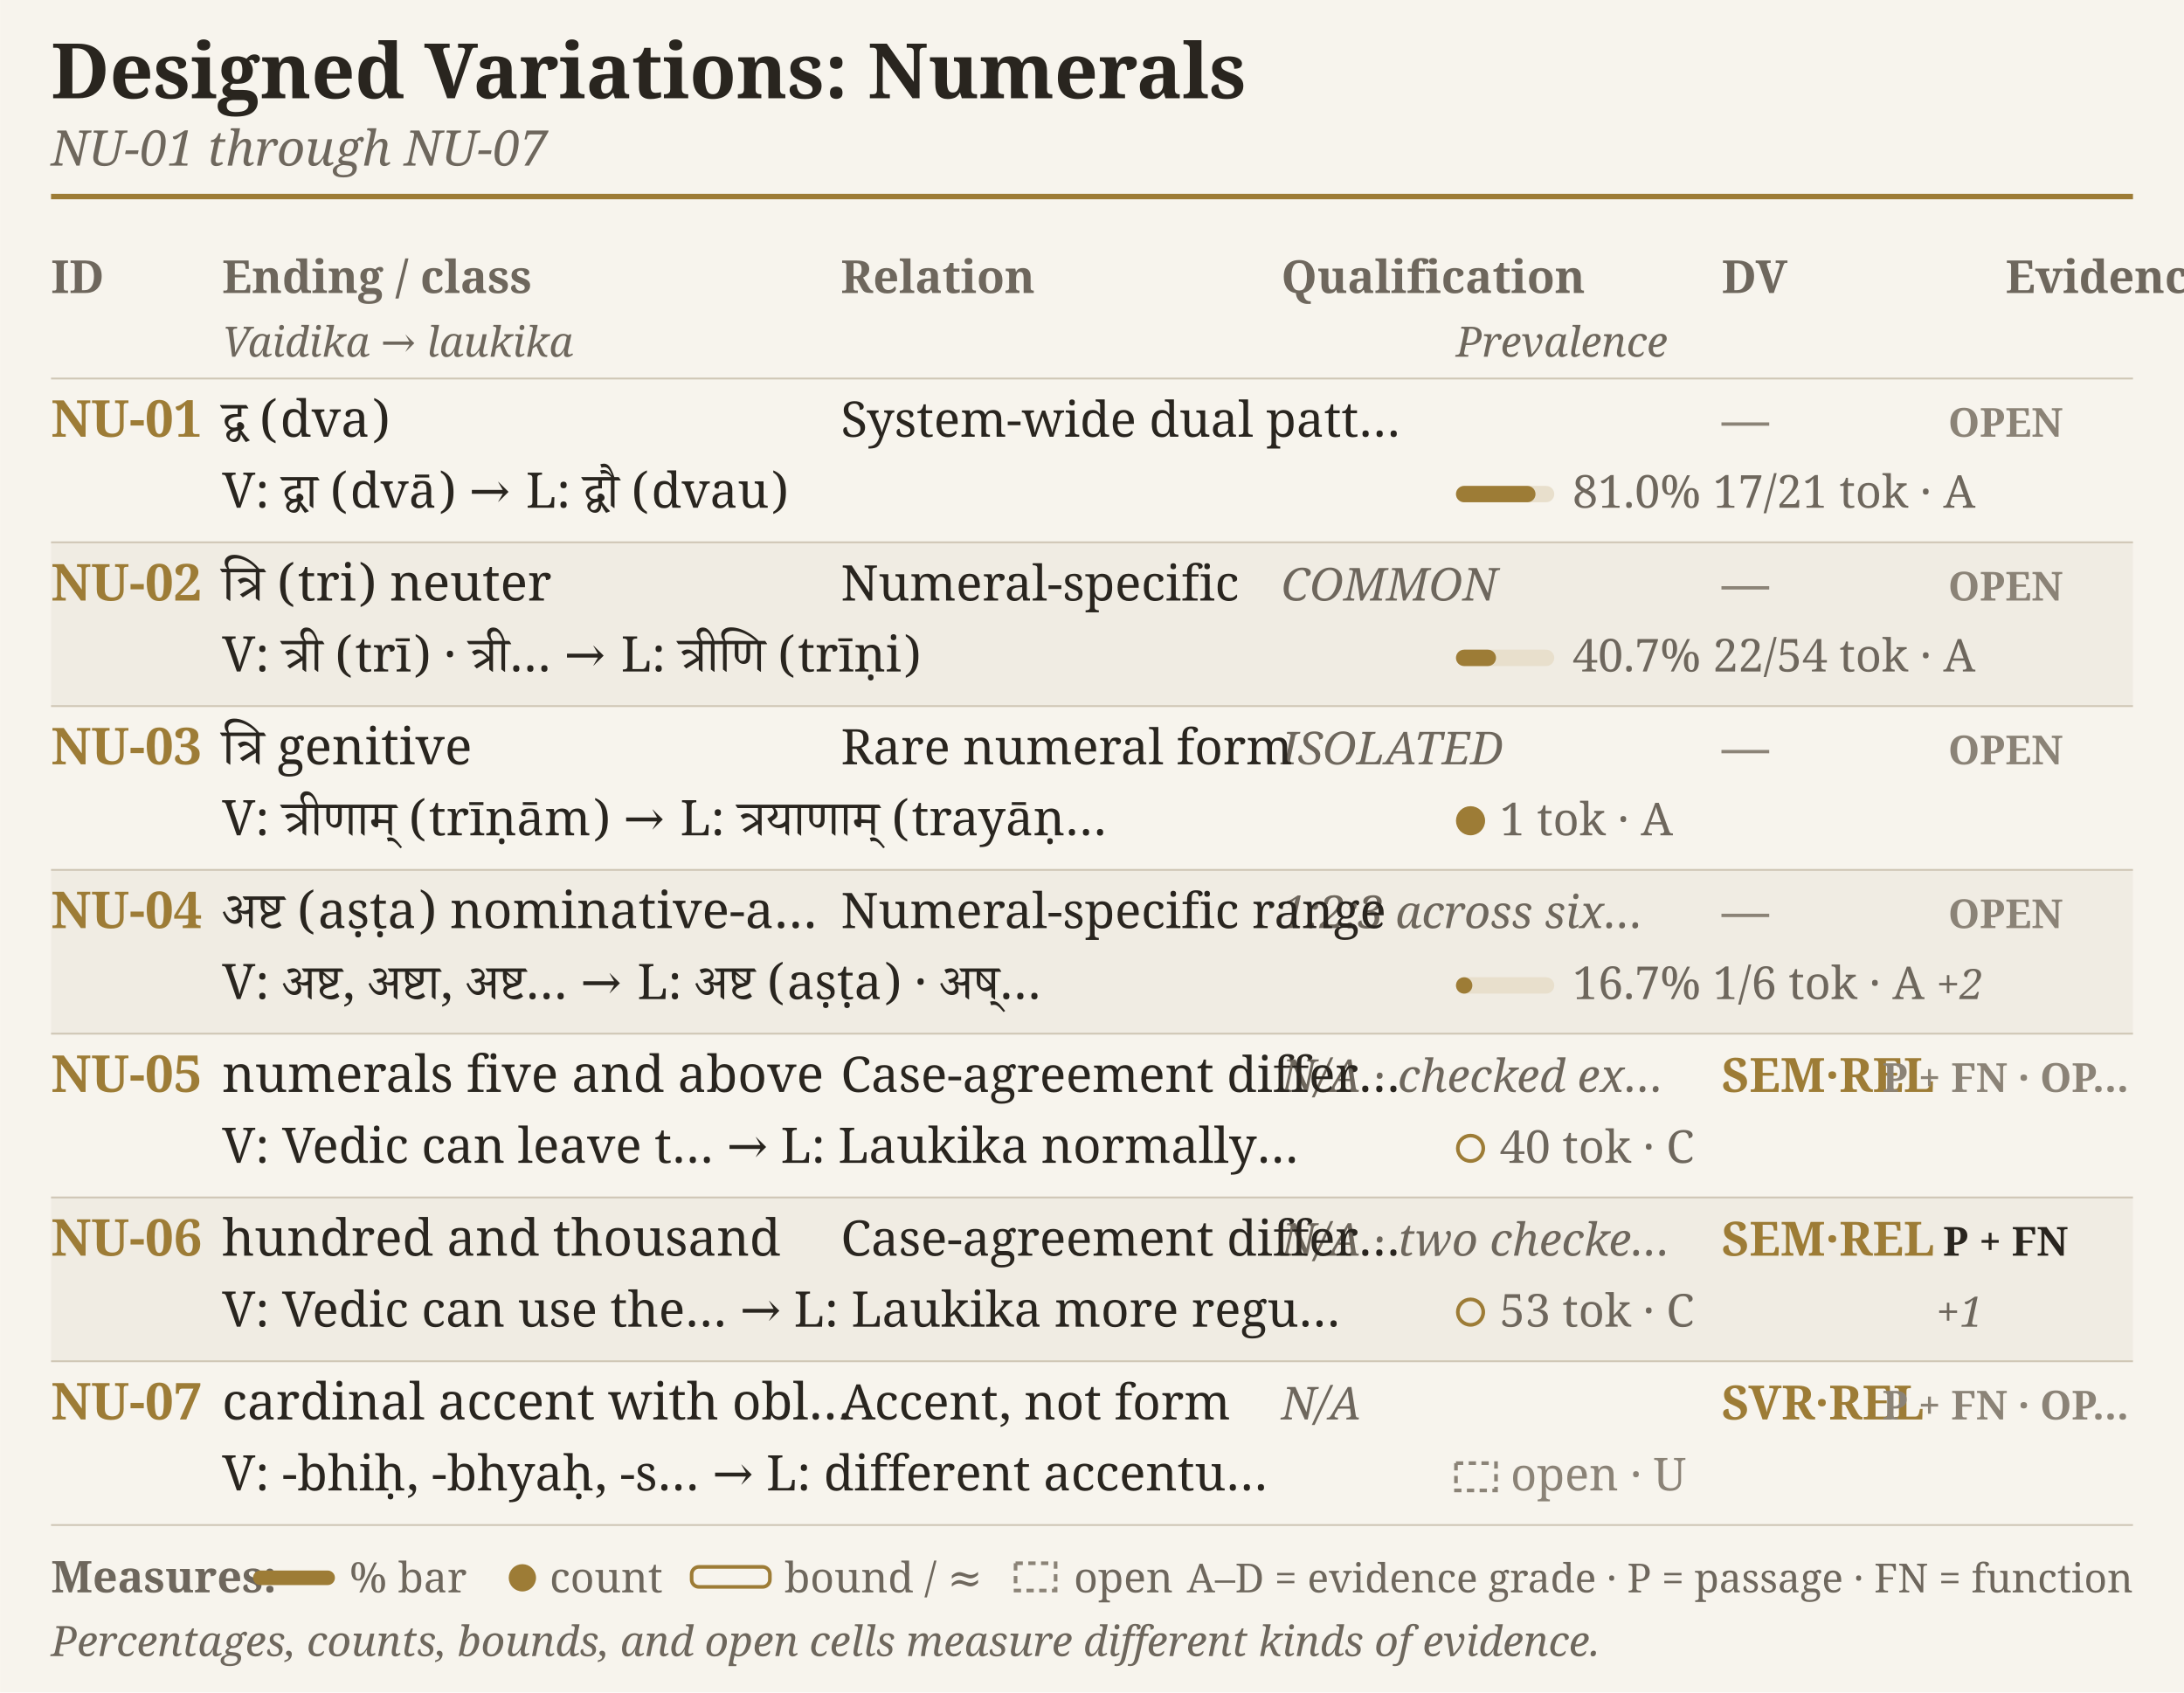
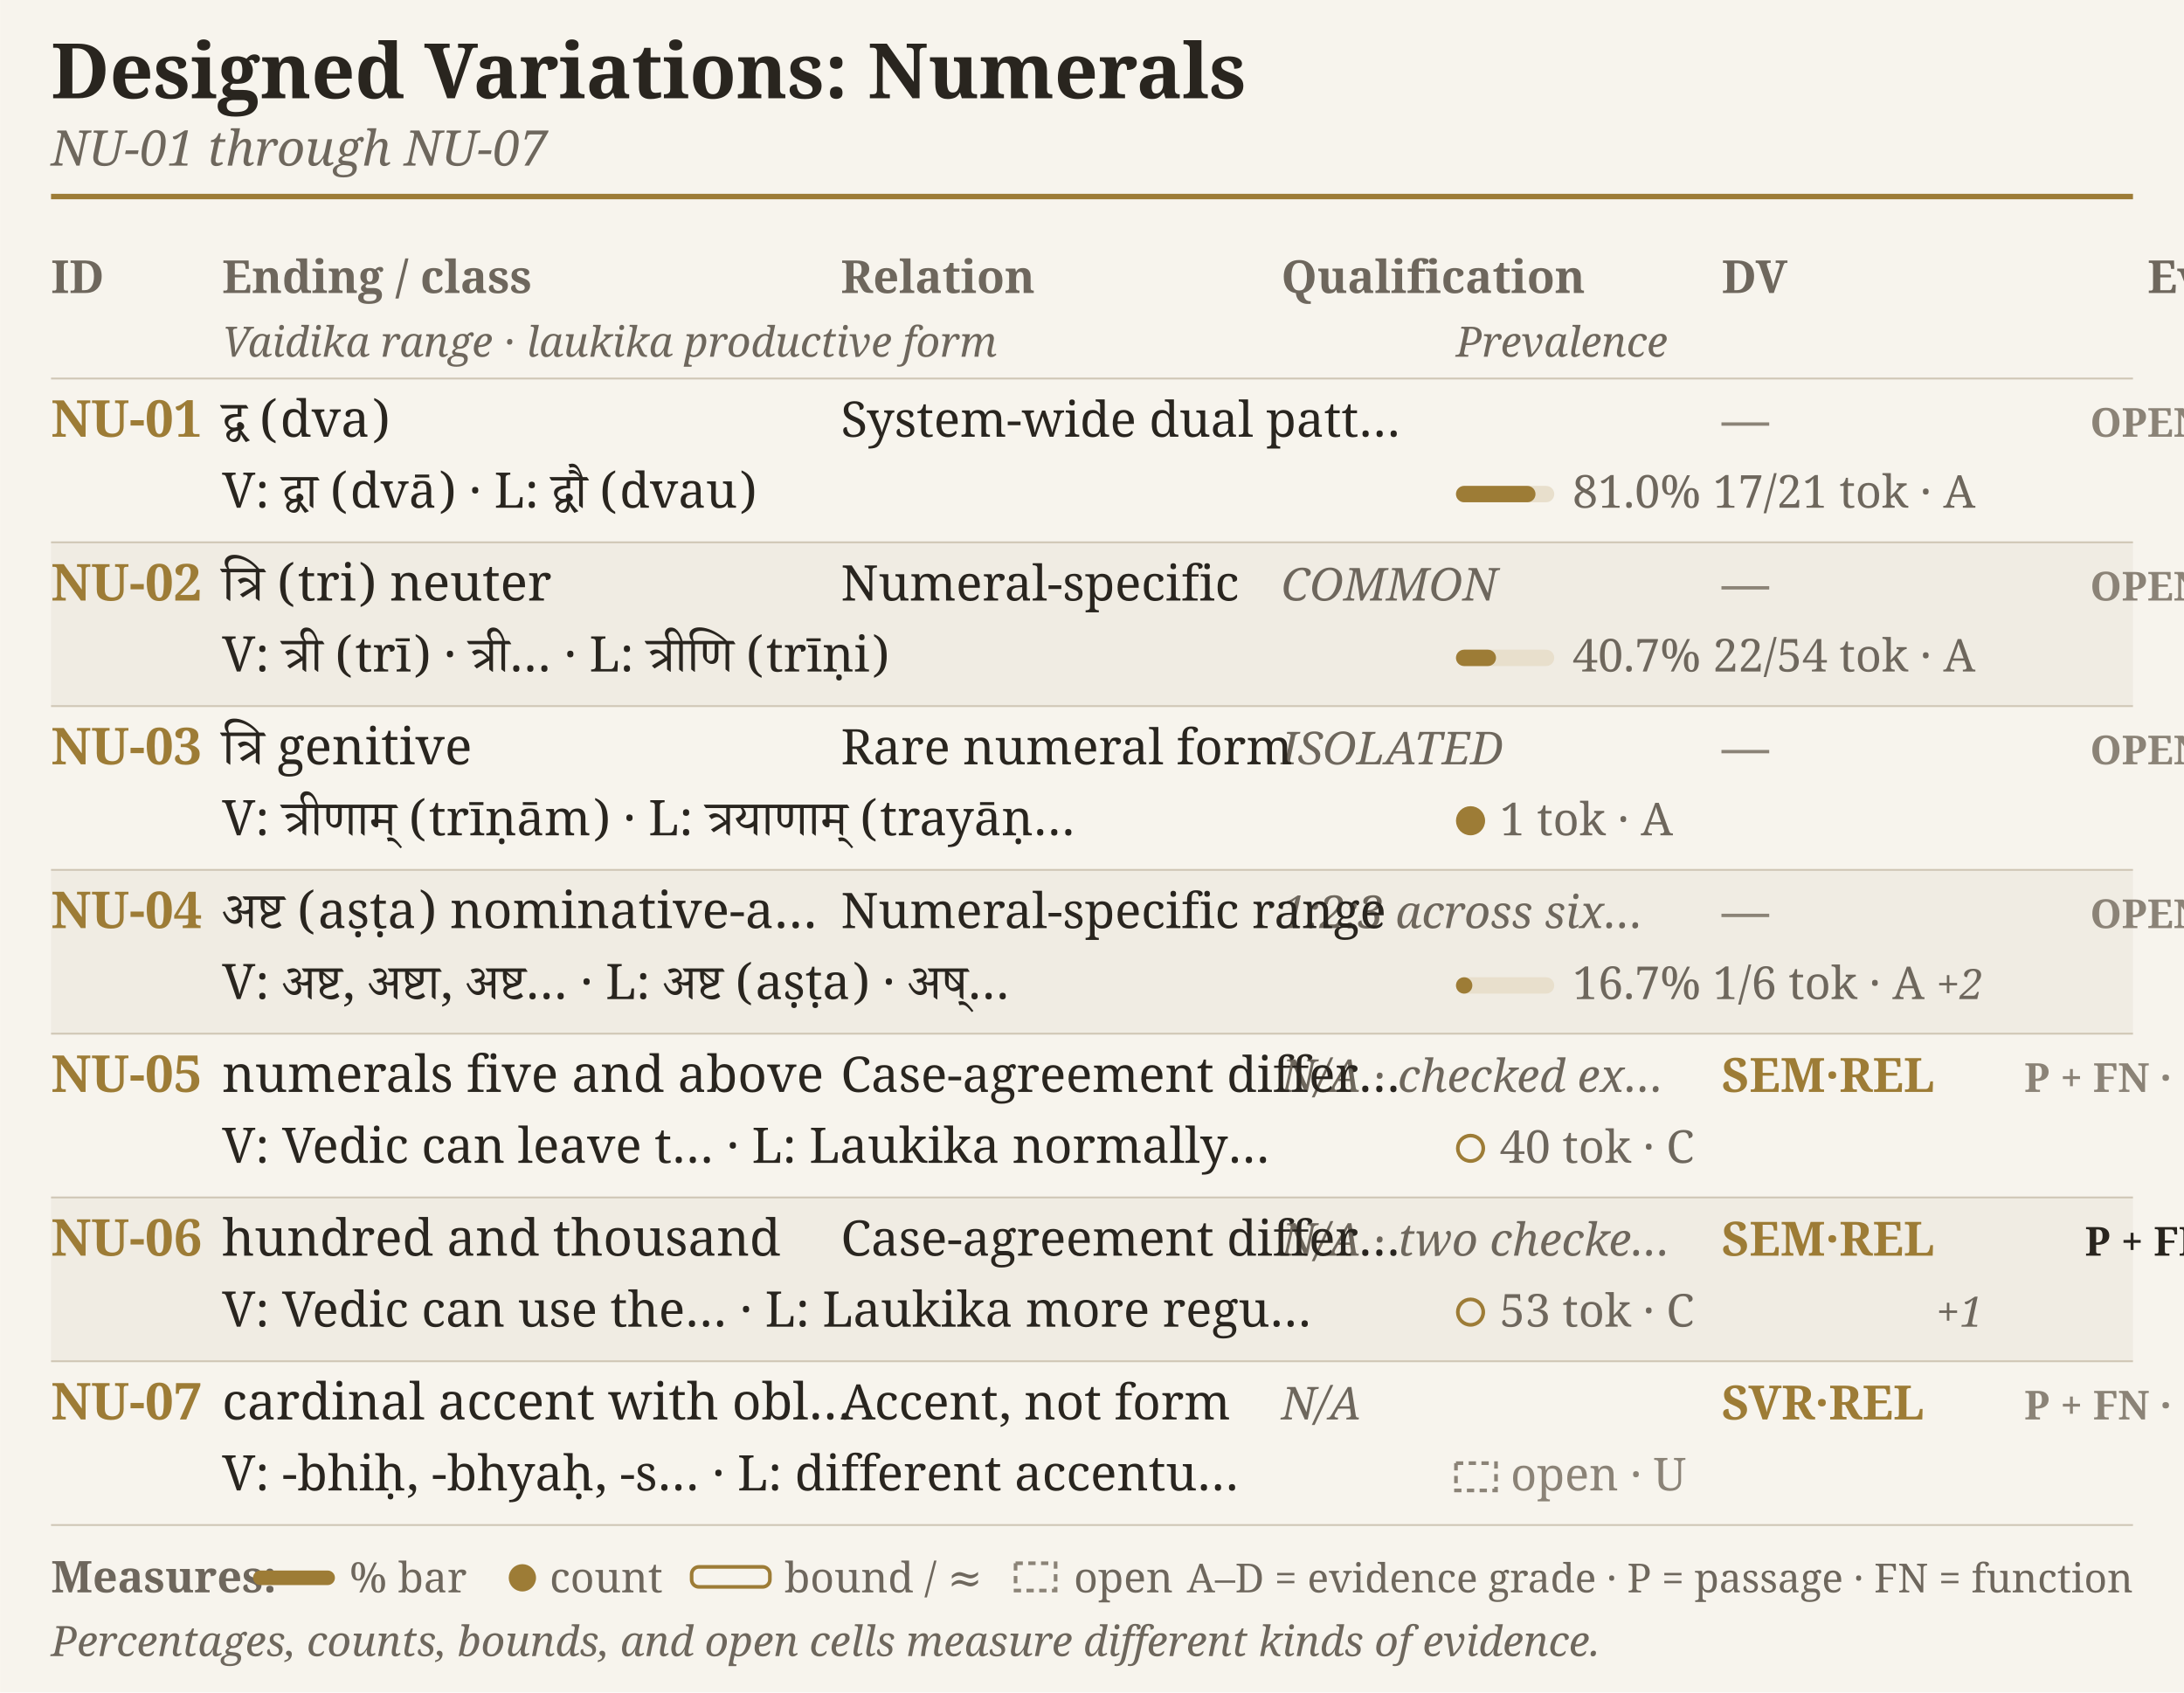
<svg xmlns="http://www.w3.org/2000/svg" width="4.75in" height="3.681in" viewBox="0 0 1200 930">
  <rect width="1200" height="930" fill="#f7f4ed" />
  <text x="28.0" y="54.0" font-family="EB Garamond, Charter, Georgia, serif" font-size="42" font-weight="600" font-style="normal" fill="#29251f" text-anchor="start">Designed Variations: Numerals</text>
  <text x="28.0" y="91.0" font-family="EB Garamond, Charter, Georgia, serif" font-size="27" font-weight="400" font-style="italic" fill="#6e675d" text-anchor="start">NU-01 through NU-07</text>
  <line x1="28" y1="108" x2="1172" y2="108" stroke="#9d7c36" stroke-width="3" />
  <text x="28.0" y="161.0" font-family="EB Garamond, Charter, Georgia, serif" font-size="25" font-weight="600" font-style="normal" fill="#6e675d" text-anchor="start">ID</text>
  <text x="122.0" y="161.0" font-family="EB Garamond, Charter, Georgia, serif" font-size="25" font-weight="600" font-style="normal" fill="#6e675d" text-anchor="start">Ending / class</text>
  <text x="462.0" y="161.0" font-family="EB Garamond, Charter, Georgia, serif" font-size="25" font-weight="600" font-style="normal" fill="#6e675d" text-anchor="start">Relation</text>
  <text x="704.0" y="161.0" font-family="EB Garamond, Charter, Georgia, serif" font-size="25" font-weight="600" font-style="normal" fill="#6e675d" text-anchor="start">Qualification</text>
  <text x="946.0" y="161.0" font-family="EB Garamond, Charter, Georgia, serif" font-size="25" font-weight="600" font-style="normal" fill="#6e675d" text-anchor="start">DV</text>
-   <text x="1102.0" y="161.0" font-family="EB Garamond, Charter, Georgia, serif" font-size="25" font-weight="600" font-style="normal" fill="#6e675d" text-anchor="start">Evidence</text>
-   <text x="122.0" y="196.0" font-family="EB Garamond, Charter, Georgia, serif" font-size="23" font-weight="400" font-style="italic" fill="#6e675d" text-anchor="start">Vaidika → laukika</text>
+   <text x="1180.0" y="161.0" font-family="EB Garamond, Charter, Georgia, serif" font-size="25" font-weight="600" font-style="normal" fill="#6e675d" text-anchor="start">Evidence</text>
+   <text x="122.0" y="196.0" font-family="EB Garamond, Charter, Georgia, serif" font-size="23" font-weight="400" font-style="italic" fill="#6e675d" text-anchor="start">Vaidika range · laukika productive form</text>
  <text x="800.0" y="196.0" font-family="EB Garamond, Charter, Georgia, serif" font-size="23" font-weight="400" font-style="italic" fill="#6e675d" text-anchor="start">Prevalence</text>
  <line x1="28" y1="208" x2="1172" y2="208" stroke="#cfc6b5" stroke-width="1" />
  <text x="28.0" y="240.0" font-family="EB Garamond, Charter, Georgia, serif" font-size="28" font-weight="600" font-style="normal" fill="#9d7c36" text-anchor="start">NU-01</text>
  <text x="122.0" y="240.0" font-family="Adobe Devanagari, Noto Serif Devanagari, serif" font-size="28" font-weight="400" font-style="normal" fill="#29251f" text-anchor="start">द्व (dva)</text>
  <text x="462.0" y="240.0" font-family="Adobe Devanagari, Noto Serif Devanagari, serif" font-size="27" font-weight="400" font-style="normal" fill="#29251f" text-anchor="start">System-wide dual patt…</text>
-   <text x="122.0" y="279.0" font-family="Adobe Devanagari, Noto Serif Devanagari, serif" font-size="27" font-weight="400" font-style="normal" fill="#29251f" text-anchor="start">V: द्वा (dvā)  →  L: द्वौ (dvau)</text>
+   <text x="122.0" y="279.0" font-family="Adobe Devanagari, Noto Serif Devanagari, serif" font-size="27" font-weight="400" font-style="normal" fill="#29251f" text-anchor="start">V: द्वा (dvā)  ·  L: द्वौ (dvau)</text>
  <text x="946.0" y="240.0" font-family="EB Garamond, Charter, Georgia, serif" font-size="26" font-weight="600" font-style="normal" fill="#8b8377" text-anchor="start">—</text>
  <rect x="800" y="267" width="54" height="9" rx="4.5" fill="#e8dfcc" />
  <rect x="800" y="267" width="43.7" height="9" rx="4.5" fill="#9d7c36" />
  <text x="864.0" y="279.0" font-family="EB Garamond, Charter, Georgia, serif" font-size="25" font-weight="400" font-style="normal" fill="#6e675d" text-anchor="start">81.0% 17/21 tok · A</text>
-   <text x="1102.0" y="240.0" font-family="EB Garamond, Charter, Georgia, serif" font-size="22" font-weight="600" font-style="normal" fill="#8b8377" text-anchor="middle">OPEN</text>
+   <text x="1180.0" y="240.0" font-family="EB Garamond, Charter, Georgia, serif" font-size="22" font-weight="600" font-style="normal" fill="#8b8377" text-anchor="middle">OPEN</text>
  <rect x="28" y="298" width="1144" height="90" fill="#f0ece3" />
  <line x1="28" y1="298" x2="1172" y2="298" stroke="#cfc6b5" stroke-width="1" />
  <text x="28.0" y="330.0" font-family="EB Garamond, Charter, Georgia, serif" font-size="28" font-weight="600" font-style="normal" fill="#9d7c36" text-anchor="start">NU-02</text>
  <text x="122.0" y="330.0" font-family="Adobe Devanagari, Noto Serif Devanagari, serif" font-size="28" font-weight="400" font-style="normal" fill="#29251f" text-anchor="start">त्रि (tri) neuter</text>
  <text x="704.0" y="330.0" font-family="EB Garamond, Charter, Georgia, serif" font-size="25" font-weight="400" font-style="italic" fill="#6e675d" text-anchor="start">COMMON</text>
  <text x="462.0" y="330.0" font-family="Adobe Devanagari, Noto Serif Devanagari, serif" font-size="27" font-weight="400" font-style="normal" fill="#29251f" text-anchor="start">Numeral-specific</text>
-   <text x="122.0" y="369.0" font-family="Adobe Devanagari, Noto Serif Devanagari, serif" font-size="27" font-weight="400" font-style="normal" fill="#29251f" text-anchor="start">V: त्री (trī) · त्री…  →  L: त्रीणि (trīṇi)</text>
+   <text x="122.0" y="369.0" font-family="Adobe Devanagari, Noto Serif Devanagari, serif" font-size="27" font-weight="400" font-style="normal" fill="#29251f" text-anchor="start">V: त्री (trī) · त्री…  ·  L: त्रीणि (trīṇi)</text>
  <text x="946.0" y="330.0" font-family="EB Garamond, Charter, Georgia, serif" font-size="26" font-weight="600" font-style="normal" fill="#8b8377" text-anchor="start">—</text>
  <rect x="800" y="357" width="54" height="9" rx="4.5" fill="#e8dfcc" />
  <rect x="800" y="357" width="22.0" height="9" rx="4.5" fill="#9d7c36" />
  <text x="864.0" y="369.0" font-family="EB Garamond, Charter, Georgia, serif" font-size="25" font-weight="400" font-style="normal" fill="#6e675d" text-anchor="start">40.7% 22/54 tok · A</text>
-   <text x="1102.0" y="330.0" font-family="EB Garamond, Charter, Georgia, serif" font-size="22" font-weight="600" font-style="normal" fill="#8b8377" text-anchor="middle">OPEN</text>
+   <text x="1180.0" y="330.0" font-family="EB Garamond, Charter, Georgia, serif" font-size="22" font-weight="600" font-style="normal" fill="#8b8377" text-anchor="middle">OPEN</text>
  <line x1="28" y1="388" x2="1172" y2="388" stroke="#cfc6b5" stroke-width="1" />
  <text x="28.0" y="420.0" font-family="EB Garamond, Charter, Georgia, serif" font-size="28" font-weight="600" font-style="normal" fill="#9d7c36" text-anchor="start">NU-03</text>
  <text x="122.0" y="420.0" font-family="Adobe Devanagari, Noto Serif Devanagari, serif" font-size="28" font-weight="400" font-style="normal" fill="#29251f" text-anchor="start">त्रि genitive</text>
  <text x="704.0" y="420.0" font-family="EB Garamond, Charter, Georgia, serif" font-size="25" font-weight="400" font-style="italic" fill="#6e675d" text-anchor="start">ISOLATED</text>
  <text x="462.0" y="420.0" font-family="Adobe Devanagari, Noto Serif Devanagari, serif" font-size="27" font-weight="400" font-style="normal" fill="#29251f" text-anchor="start">Rare numeral form</text>
-   <text x="122.0" y="459.0" font-family="Adobe Devanagari, Noto Serif Devanagari, serif" font-size="27" font-weight="400" font-style="normal" fill="#29251f" text-anchor="start">V: त्रीणाम् (trīṇām)  →  L: त्रयाणाम् (trayāṇ…</text>
+   <text x="122.0" y="459.0" font-family="Adobe Devanagari, Noto Serif Devanagari, serif" font-size="27" font-weight="400" font-style="normal" fill="#29251f" text-anchor="start">V: त्रीणाम् (trīṇām)  ·  L: त्रयाणाम् (trayāṇ…</text>
  <text x="946.0" y="420.0" font-family="EB Garamond, Charter, Georgia, serif" font-size="26" font-weight="600" font-style="normal" fill="#8b8377" text-anchor="start">—</text>
  <circle cx="808" cy="451" r="7" fill="#9d7c36" stroke="#9d7c36" stroke-width="2" />
  <text x="824.0" y="459.0" font-family="EB Garamond, Charter, Georgia, serif" font-size="25" font-weight="400" font-style="normal" fill="#6e675d" text-anchor="start">1 tok · A</text>
-   <text x="1102.0" y="420.0" font-family="EB Garamond, Charter, Georgia, serif" font-size="22" font-weight="600" font-style="normal" fill="#8b8377" text-anchor="middle">OPEN</text>
+   <text x="1180.0" y="420.0" font-family="EB Garamond, Charter, Georgia, serif" font-size="22" font-weight="600" font-style="normal" fill="#8b8377" text-anchor="middle">OPEN</text>
  <rect x="28" y="478" width="1144" height="90" fill="#f0ece3" />
  <line x1="28" y1="478" x2="1172" y2="478" stroke="#cfc6b5" stroke-width="1" />
  <text x="28.0" y="510.0" font-family="EB Garamond, Charter, Georgia, serif" font-size="28" font-weight="600" font-style="normal" fill="#9d7c36" text-anchor="start">NU-04</text>
  <text x="122.0" y="510.0" font-family="Adobe Devanagari, Noto Serif Devanagari, serif" font-size="28" font-weight="400" font-style="normal" fill="#29251f" text-anchor="start">अष्ट (aṣṭa) nominative-a…</text>
  <text x="704.0" y="510.0" font-family="EB Garamond, Charter, Georgia, serif" font-size="25" font-weight="400" font-style="italic" fill="#6e675d" text-anchor="start">1:2:3 across six…</text>
  <text x="462.0" y="510.0" font-family="Adobe Devanagari, Noto Serif Devanagari, serif" font-size="27" font-weight="400" font-style="normal" fill="#29251f" text-anchor="start">Numeral-specific range</text>
-   <text x="122.0" y="549.0" font-family="Adobe Devanagari, Noto Serif Devanagari, serif" font-size="27" font-weight="400" font-style="normal" fill="#29251f" text-anchor="start">V: अष्ट, अष्टा, अष्ट…  →  L: अष्ट (aṣṭa) · अष्…</text>
+   <text x="122.0" y="549.0" font-family="Adobe Devanagari, Noto Serif Devanagari, serif" font-size="27" font-weight="400" font-style="normal" fill="#29251f" text-anchor="start">V: अष्ट, अष्टा, अष्ट…  ·  L: अष्ट (aṣṭa) · अष्…</text>
  <text x="946.0" y="510.0" font-family="EB Garamond, Charter, Georgia, serif" font-size="26" font-weight="600" font-style="normal" fill="#8b8377" text-anchor="start">—</text>
  <rect x="800" y="537" width="54" height="9" rx="4.5" fill="#e8dfcc" />
  <rect x="800" y="537" width="9.0" height="9" rx="4.5" fill="#9d7c36" />
  <text x="864.0" y="549.0" font-family="EB Garamond, Charter, Georgia, serif" font-size="25" font-weight="400" font-style="normal" fill="#6e675d" text-anchor="start">16.7% 1/6 tok · A</text>
  <text x="1064.0" y="549.0" font-family="EB Garamond, Charter, Georgia, serif" font-size="23" font-weight="400" font-style="italic" fill="#6e675d" text-anchor="start">+2</text>
-   <text x="1102.0" y="510.0" font-family="EB Garamond, Charter, Georgia, serif" font-size="22" font-weight="600" font-style="normal" fill="#8b8377" text-anchor="middle">OPEN</text>
+   <text x="1180.0" y="510.0" font-family="EB Garamond, Charter, Georgia, serif" font-size="22" font-weight="600" font-style="normal" fill="#8b8377" text-anchor="middle">OPEN</text>
  <line x1="28" y1="568" x2="1172" y2="568" stroke="#cfc6b5" stroke-width="1" />
  <text x="28.0" y="600.0" font-family="EB Garamond, Charter, Georgia, serif" font-size="28" font-weight="600" font-style="normal" fill="#9d7c36" text-anchor="start">NU-05</text>
  <text x="122.0" y="600.0" font-family="Adobe Devanagari, Noto Serif Devanagari, serif" font-size="28" font-weight="400" font-style="normal" fill="#29251f" text-anchor="start">numerals five and above</text>
  <text x="704.0" y="600.0" font-family="EB Garamond, Charter, Georgia, serif" font-size="25" font-weight="400" font-style="italic" fill="#6e675d" text-anchor="start">N/A · checked ex…</text>
  <text x="462.0" y="600.0" font-family="Adobe Devanagari, Noto Serif Devanagari, serif" font-size="27" font-weight="400" font-style="normal" fill="#29251f" text-anchor="start">Case-agreement differ…</text>
-   <text x="122.0" y="639.0" font-family="Adobe Devanagari, Noto Serif Devanagari, serif" font-size="27" font-weight="400" font-style="normal" fill="#29251f" text-anchor="start">V: Vedic can leave t…  →  L: Laukika normally…</text>
+   <text x="122.0" y="639.0" font-family="Adobe Devanagari, Noto Serif Devanagari, serif" font-size="27" font-weight="400" font-style="normal" fill="#29251f" text-anchor="start">V: Vedic can leave t…  ·  L: Laukika normally…</text>
  <text x="946.0" y="600.0" font-family="EB Garamond, Charter, Georgia, serif" font-size="26" font-weight="600" font-style="normal" fill="#9d7c36" text-anchor="start">SEM·REL</text>
  <circle cx="808" cy="631" r="7" fill="none" stroke="#9d7c36" stroke-width="2" />
  <text x="824.0" y="639.0" font-family="EB Garamond, Charter, Georgia, serif" font-size="25" font-weight="400" font-style="normal" fill="#6e675d" text-anchor="start">40 tok · C</text>
-   <text x="1102.0" y="600.0" font-family="EB Garamond, Charter, Georgia, serif" font-size="22" font-weight="600" font-style="normal" fill="#8b8377" text-anchor="middle">P + FN · OP…</text>
+   <text x="1180.0" y="600.0" font-family="EB Garamond, Charter, Georgia, serif" font-size="22" font-weight="600" font-style="normal" fill="#8b8377" text-anchor="middle">P + FN · OP…</text>
  <rect x="28" y="658" width="1144" height="90" fill="#f0ece3" />
  <line x1="28" y1="658" x2="1172" y2="658" stroke="#cfc6b5" stroke-width="1" />
  <text x="28.0" y="690.0" font-family="EB Garamond, Charter, Georgia, serif" font-size="28" font-weight="600" font-style="normal" fill="#9d7c36" text-anchor="start">NU-06</text>
  <text x="122.0" y="690.0" font-family="Adobe Devanagari, Noto Serif Devanagari, serif" font-size="28" font-weight="400" font-style="normal" fill="#29251f" text-anchor="start">hundred and thousand</text>
  <text x="704.0" y="690.0" font-family="EB Garamond, Charter, Georgia, serif" font-size="25" font-weight="400" font-style="italic" fill="#6e675d" text-anchor="start">N/A · two checke…</text>
  <text x="462.0" y="690.0" font-family="Adobe Devanagari, Noto Serif Devanagari, serif" font-size="27" font-weight="400" font-style="normal" fill="#29251f" text-anchor="start">Case-agreement differ…</text>
-   <text x="122.0" y="729.0" font-family="Adobe Devanagari, Noto Serif Devanagari, serif" font-size="27" font-weight="400" font-style="normal" fill="#29251f" text-anchor="start">V: Vedic can use the…  →  L: Laukika more regu…</text>
+   <text x="122.0" y="729.0" font-family="Adobe Devanagari, Noto Serif Devanagari, serif" font-size="27" font-weight="400" font-style="normal" fill="#29251f" text-anchor="start">V: Vedic can use the…  ·  L: Laukika more regu…</text>
  <text x="946.0" y="690.0" font-family="EB Garamond, Charter, Georgia, serif" font-size="26" font-weight="600" font-style="normal" fill="#9d7c36" text-anchor="start">SEM·REL</text>
  <circle cx="808" cy="721" r="7" fill="none" stroke="#9d7c36" stroke-width="2" />
  <text x="824.0" y="729.0" font-family="EB Garamond, Charter, Georgia, serif" font-size="25" font-weight="400" font-style="normal" fill="#6e675d" text-anchor="start">53 tok · C</text>
  <text x="1064.0" y="729.0" font-family="EB Garamond, Charter, Georgia, serif" font-size="23" font-weight="400" font-style="italic" fill="#6e675d" text-anchor="start">+1</text>
-   <text x="1102.0" y="690.0" font-family="EB Garamond, Charter, Georgia, serif" font-size="22" font-weight="600" font-style="normal" fill="#29251f" text-anchor="middle">P + FN</text>
+   <text x="1180.0" y="690.0" font-family="EB Garamond, Charter, Georgia, serif" font-size="22" font-weight="600" font-style="normal" fill="#29251f" text-anchor="middle">P + FN</text>
  <line x1="28" y1="748" x2="1172" y2="748" stroke="#cfc6b5" stroke-width="1" />
  <text x="28.0" y="780.0" font-family="EB Garamond, Charter, Georgia, serif" font-size="28" font-weight="600" font-style="normal" fill="#9d7c36" text-anchor="start">NU-07</text>
  <text x="122.0" y="780.0" font-family="Adobe Devanagari, Noto Serif Devanagari, serif" font-size="28" font-weight="400" font-style="normal" fill="#29251f" text-anchor="start">cardinal accent with obl…</text>
  <text x="704.0" y="780.0" font-family="EB Garamond, Charter, Georgia, serif" font-size="25" font-weight="400" font-style="italic" fill="#6e675d" text-anchor="start">N/A</text>
  <text x="462.0" y="780.0" font-family="Adobe Devanagari, Noto Serif Devanagari, serif" font-size="27" font-weight="400" font-style="normal" fill="#29251f" text-anchor="start">Accent, not form</text>
-   <text x="122.0" y="819.0" font-family="Adobe Devanagari, Noto Serif Devanagari, serif" font-size="27" font-weight="400" font-style="normal" fill="#29251f" text-anchor="start">V: -bhiḥ, -bhyaḥ, -s…  →  L: different accentu…</text>
+   <text x="122.0" y="819.0" font-family="Adobe Devanagari, Noto Serif Devanagari, serif" font-size="27" font-weight="400" font-style="normal" fill="#29251f" text-anchor="start">V: -bhiḥ, -bhyaḥ, -s…  ·  L: different accentu…</text>
  <text x="946.0" y="780.0" font-family="EB Garamond, Charter, Georgia, serif" font-size="26" font-weight="600" font-style="normal" fill="#9d7c36" text-anchor="start">SVR·REL</text>
  <rect x="800" y="804" width="22" height="15" fill="none" stroke="#8b8377" stroke-width="2" stroke-dasharray="4 3" />
  <text x="830.0" y="819.0" font-family="EB Garamond, Charter, Georgia, serif" font-size="25" font-weight="400" font-style="normal" fill="#8b8377" text-anchor="start">open · U</text>
-   <text x="1102.0" y="780.0" font-family="EB Garamond, Charter, Georgia, serif" font-size="22" font-weight="600" font-style="normal" fill="#8b8377" text-anchor="middle">P + FN · OP…</text>
+   <text x="1180.0" y="780.0" font-family="EB Garamond, Charter, Georgia, serif" font-size="22" font-weight="600" font-style="normal" fill="#8b8377" text-anchor="middle">P + FN · OP…</text>
  <line x1="28" y1="838" x2="1172" y2="838" stroke="#cfc6b5" stroke-width="1" />
  <text x="28.0" y="875.0" font-family="EB Garamond, Charter, Georgia, serif" font-size="24" font-weight="600" font-style="normal" fill="#6e675d" text-anchor="start">Measures:</text>
  <rect x="139" y="863" width="45" height="8" rx="4" fill="#9d7c36" />
  <text x="192.0" y="875.0" font-family="EB Garamond, Charter, Georgia, serif" font-size="23" font-weight="400" font-style="normal" fill="#6e675d" text-anchor="start">% bar</text>
  <circle cx="287" cy="867" r="7" fill="#9d7c36" stroke="#9d7c36" />
  <text x="302.0" y="875.0" font-family="EB Garamond, Charter, Georgia, serif" font-size="23" font-weight="400" font-style="normal" fill="#6e675d" text-anchor="start">count</text>
  <rect x="380" y="861" width="43" height="11" rx="4" fill="none" stroke="#9d7c36" stroke-width="2" />
  <text x="431.0" y="875.0" font-family="EB Garamond, Charter, Georgia, serif" font-size="23" font-weight="400" font-style="normal" fill="#6e675d" text-anchor="start">bound / ≈</text>
  <rect x="558" y="859" width="22" height="15" fill="none" stroke="#8b8377" stroke-width="2" stroke-dasharray="4 3" />
  <text x="590.0" y="875.0" font-family="EB Garamond, Charter, Georgia, serif" font-size="23" font-weight="400" font-style="normal" fill="#6e675d" text-anchor="start">open</text>
  <text x="1172.0" y="875.0" font-family="EB Garamond, Charter, Georgia, serif" font-size="22" font-weight="400" font-style="normal" fill="#6e675d" text-anchor="end">A–D = evidence grade · P = passage · FN = function</text>
  <text x="28.0" y="910.0" font-family="EB Garamond, Charter, Georgia, serif" font-size="23" font-weight="400" font-style="italic" fill="#6e675d" text-anchor="start">Percentages, counts, bounds, and open cells measure different kinds of evidence.</text>
</svg>
